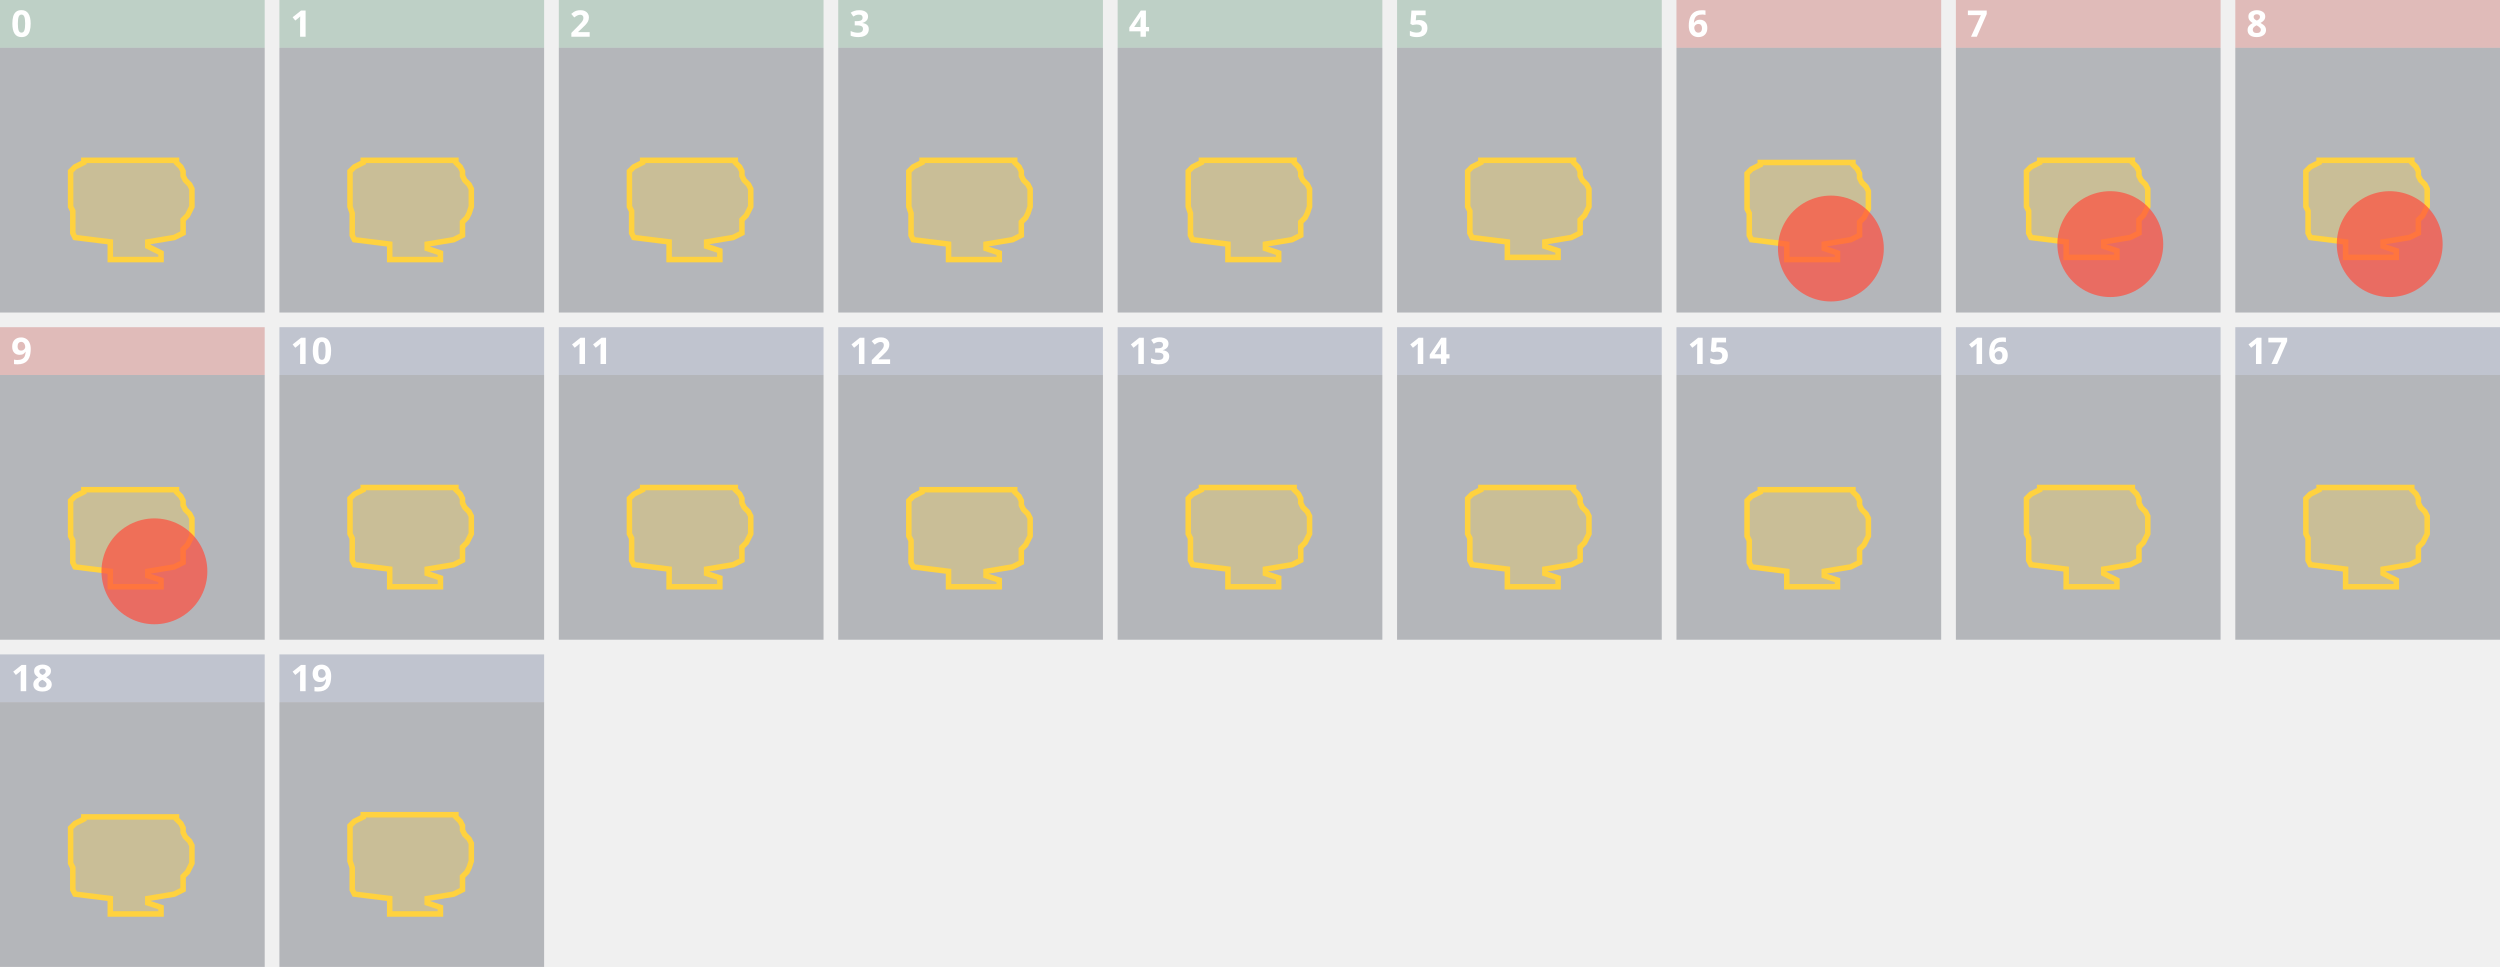
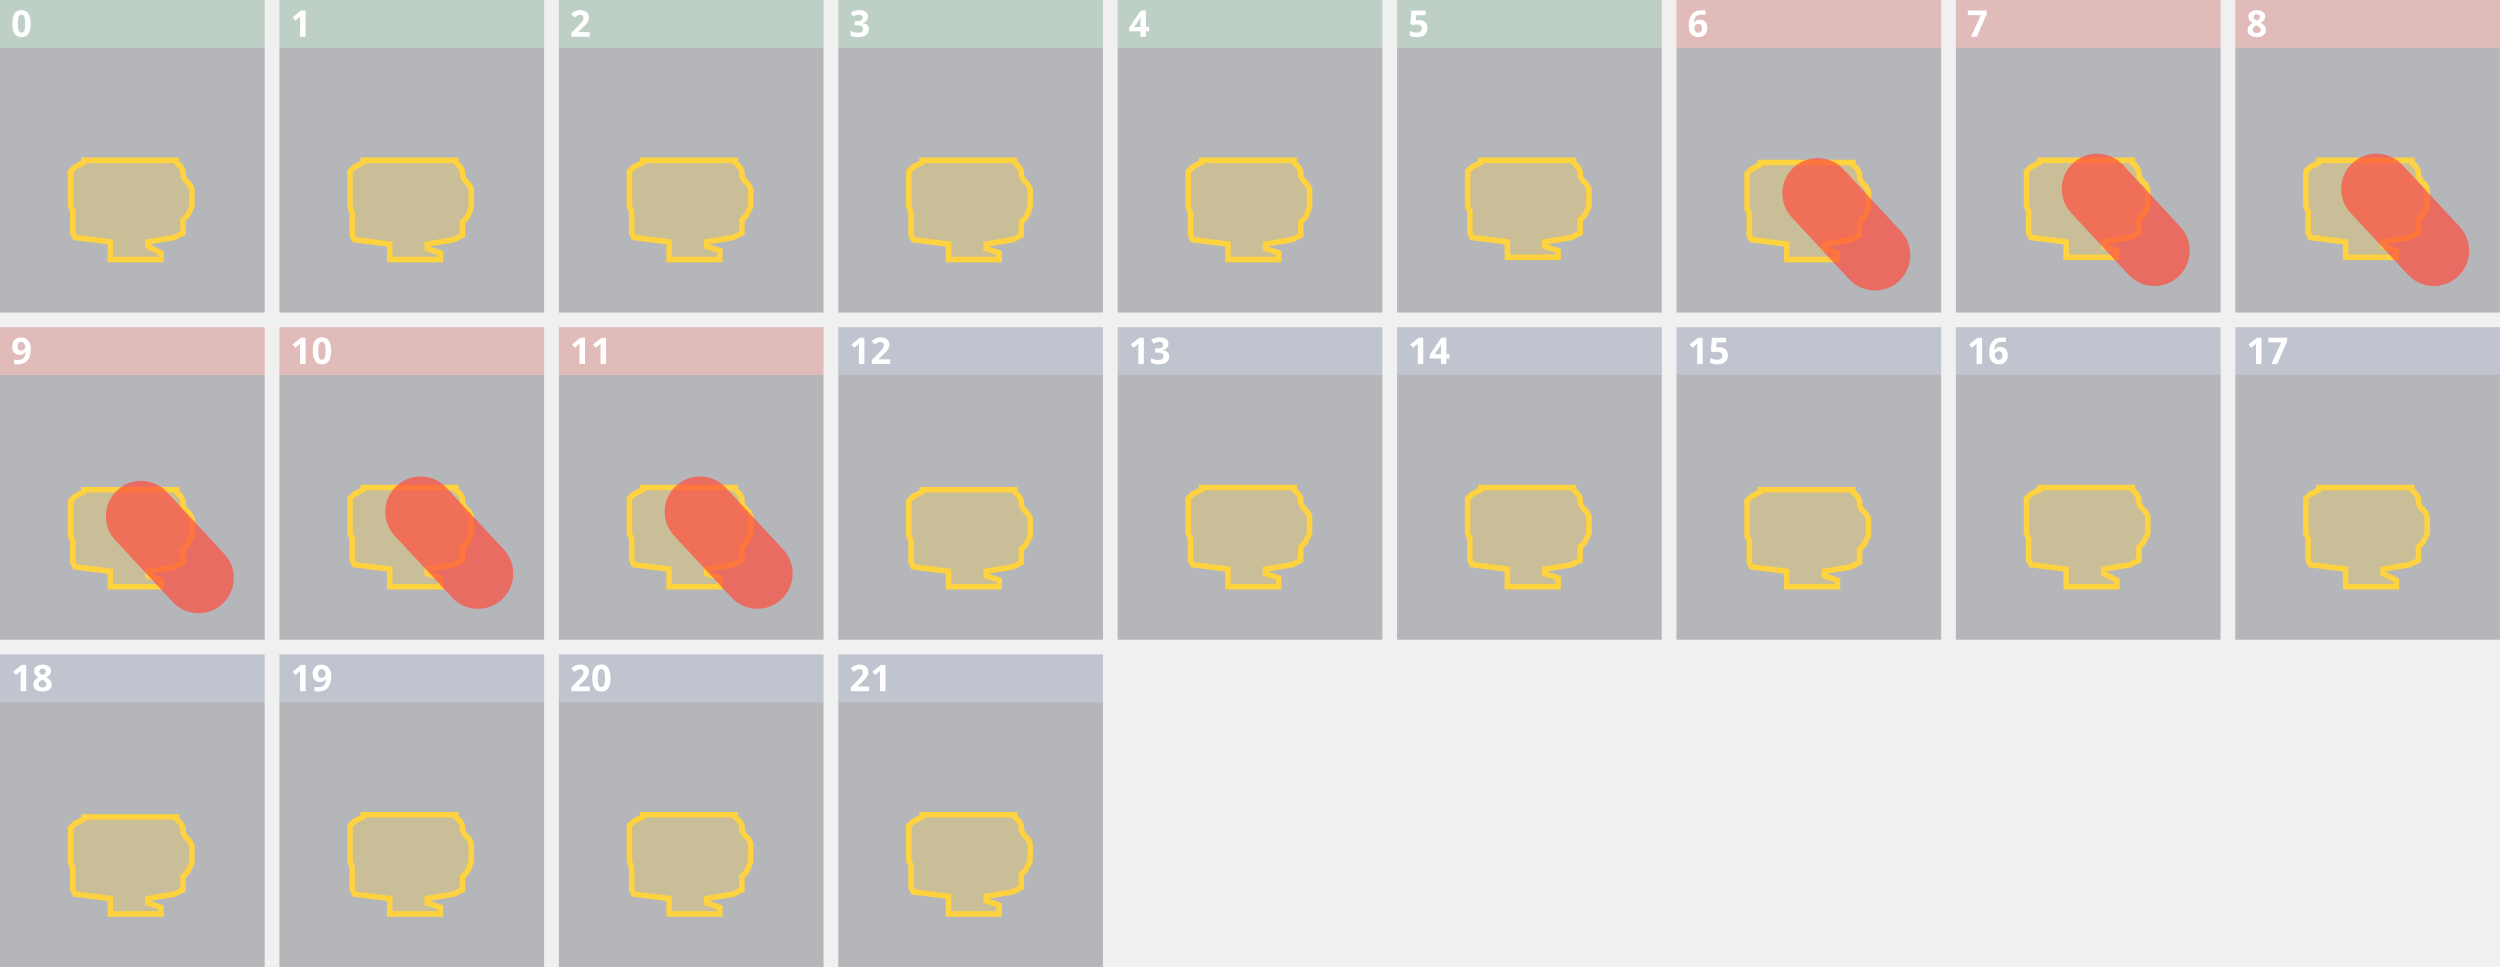
<svg xmlns="http://www.w3.org/2000/svg" viewBox="0 0 680 263" width="680" height="263">
  <style>text{font:bold 10px sans-serif;fill:#ffffff}.k{fill:#1b2230}.g{stroke:#8a96aa;stroke-width:1.67}use{stroke-width:2.50;fill-opacity:.28}.u{stroke:#ffd23f;fill:#ffd23f}.v{stroke:#4ade80;fill:#4ade80;fill-opacity:.6}.a{stroke:#e879f9;fill:#e879f9}.o{stroke:#22d3ee;fill:#22d3ee;fill-opacity:.5}.H{color:#ff4d3d;fill:#ff4d3d;opacity:.7}.G{color:#3b9cff;fill:#3b9cff;opacity:.75}.S{color:#ffa630;fill:#ffa630;opacity:.75}.T{color:#ffa630;fill:none;stroke:#ffa630;stroke-width:3.33;stroke-dasharray:6.7}.P{color:#c49bff;fill:none;stroke:#c49bff;stroke-width:1.67;stroke-dasharray:5.0}</style>
  <defs>
    <path id="b0" d="M-22 -9L20 -9L20 -8L22 -6L23 -4L23 -2L24 0L26 2L27 4L27 6L27 8L27 10L27 12L26 14L25 16L23 18L23 20L23 22L23 24L19 26L7 28L7 30L13 33L13 35L13 36L-10 36L-10 35L-10 33L-10 30L-10 28L-26 26L-27 24L-27 22L-27 20L-27 18L-27 16L-27 14L-28 12L-28 10L-28 8L-28 6L-28 4L-28 2L-28 0L-28 -2L-28 -4L-26 -6L-22 -8Z" />
    <path id="b1" d="M-22 -9L20 -9L20 -8L22 -6L23 -4L23 -2L24 0L26 2L27 4L27 6L27 8L27 10L27 12L26 15L25 17L23 19L23 21L23 23L23 25L19 27L7 29L7 31L13 33L13 35L13 36L-10 36L-10 35L-10 33L-10 31L-10 29L-26 27L-27 25L-27 23L-27 21L-27 19L-27 17L-27 15L-28 12L-28 10L-28 8L-28 6L-28 4L-28 2L-28 0L-28 -2L-28 -4L-26 -6L-22 -8Z" />
    <path id="b2" d="M-22 -9L20 -9L20 -8L22 -6L23 -4L23 -2L24 0L26 2L27 4L27 6L27 8L27 10L27 12L26 14L25 16L23 18L23 20L23 22L23 24L19 26L7 28L7 30L13 32L13 35L13 36L-10 36L-10 35L-10 32L-10 30L-10 28L-26 26L-27 24L-27 22L-27 20L-27 18L-27 16L-27 14L-28 12L-28 10L-28 8L-28 6L-28 4L-28 2L-28 0L-28 -2L-28 -4L-26 -6L-22 -8Z" />
    <path id="b3" d="M-22 -9L20 -9L20 -8L22 -6L23 -4L23 -2L24 0L26 2L27 4L27 6L27 8L27 10L27 12L26 14L25 16L23 18L23 20L23 22L23 24L19 26L7 28L7 30L13 32L13 34L13 35L-10 35L-10 34L-10 32L-10 30L-10 28L-26 26L-27 24L-27 22L-27 20L-27 18L-27 16L-27 14L-28 12L-28 10L-28 8L-28 6L-28 4L-28 2L-28 0L-28 -2L-28 -4L-26 -6L-22 -8Z" />
    <path id="b4" d="M-22 -8L20 -8L20 -7L22 -5L23 -3L23 -1L24 1L26 3L27 5L27 7L27 9L27 11L27 13L26 15L25 17L23 19L23 21L23 23L23 25L19 27L7 29L7 31L13 33L13 35L13 36L-10 36L-10 35L-10 33L-10 31L-10 29L-26 27L-27 25L-27 23L-27 21L-27 19L-27 17L-27 15L-28 13L-28 11L-28 9L-28 7L-28 5L-28 3L-28 1L-28 -1L-28 -3L-26 -5L-22 -7Z" />
    <rect id="K" x="-60" y="-60" width="120" height="120" class="k" />
    <rect id="Ls" width="72" height="13" fill="#3f7d5a" />
    <rect id="La" width="72" height="13" fill="#b8332b" />
    <rect id="Le" width="72" height="13" fill="#46557a" />
  </defs>
  <use href="#Ls" x="0" y="0" />
  <text x="3" y="10">0</text>
  <svg x="0" y="13" width="72" height="72" viewBox="-60 -60 120 120">
    <use href="#K" />
    <use href="#b0" class="u" />
  </svg>
  <use href="#Ls" x="76" y="0" />
  <text x="79" y="10">1</text>
  <svg x="76" y="13" width="72" height="72" viewBox="-60 -60 120 120">
    <use href="#K" />
    <use href="#b1" class="u" />
  </svg>
  <use href="#Ls" x="152" y="0" />
  <text x="155" y="10">2</text>
  <svg x="152" y="13" width="72" height="72" viewBox="-60 -60 120 120">
    <use href="#K" />
    <use href="#b2" class="u" />
  </svg>
  <use href="#Ls" x="228" y="0" />
  <text x="231" y="10">3</text>
  <svg x="228" y="13" width="72" height="72" viewBox="-60 -60 120 120">
    <use href="#K" />
    <use href="#b1" class="u" />
  </svg>
  <use href="#Ls" x="304" y="0" />
  <text x="307" y="10">4</text>
  <svg x="304" y="13" width="72" height="72" viewBox="-60 -60 120 120">
    <use href="#K" />
    <use href="#b1" class="u" />
  </svg>
  <use href="#Ls" x="380" y="0" />
  <text x="383" y="10">5</text>
  <svg x="380" y="13" width="72" height="72" viewBox="-60 -60 120 120">
    <use href="#K" />
    <use href="#b3" class="u" />
  </svg>
  <use href="#La" x="456" y="0" />
  <text x="459" y="10">6</text>
  <svg x="456" y="13" width="72" height="72" viewBox="-60 -60 120 120">
    <use href="#K" />
    <use href="#b4" class="u" />
    <g class="H">
-       <line x1="10" y1="31" x2="10" y2="31" stroke="currentColor" stroke-width="48" stroke-linecap="round" />
+       <line x1="4" y1="6" x2="30" y2="34" stroke="currentColor" stroke-width="32" stroke-linecap="round" />
    </g>
  </svg>
  <use href="#La" x="532" y="0" />
  <text x="535" y="10">7</text>
  <svg x="532" y="13" width="72" height="72" viewBox="-60 -60 120 120">
    <use href="#K" />
    <use href="#b3" class="u" />
    <g class="H">
-       <line x1="10" y1="29" x2="10" y2="29" stroke="currentColor" stroke-width="48" stroke-linecap="round" />
+       <line x1="4" y1="4" x2="30" y2="32" stroke="currentColor" stroke-width="32" stroke-linecap="round" />
    </g>
  </svg>
  <use href="#La" x="608" y="0" />
  <text x="611" y="10">8</text>
  <svg x="608" y="13" width="72" height="72" viewBox="-60 -60 120 120">
    <use href="#K" />
    <use href="#b3" class="u" />
    <g class="H">
-       <line x1="10" y1="29" x2="10" y2="29" stroke="currentColor" stroke-width="48" stroke-linecap="round" />
+       <line x1="4" y1="4" x2="30" y2="32" stroke="currentColor" stroke-width="32" stroke-linecap="round" />
    </g>
  </svg>
  <use href="#La" x="0" y="89" />
  <text x="3" y="99">9</text>
  <svg x="0" y="102" width="72" height="72" viewBox="-60 -60 120 120">
    <use href="#K" />
    <use href="#b4" class="u" />
    <g class="H">
-       <line x1="10" y1="29" x2="10" y2="29" stroke="currentColor" stroke-width="48" stroke-linecap="round" />
+       <line x1="4" y1="4" x2="30" y2="32" stroke="currentColor" stroke-width="32" stroke-linecap="round" />
    </g>
  </svg>
-   <use href="#Le" x="76" y="89" />
+   <use href="#La" x="76" y="89" />
  <text x="79" y="99">10</text>
  <svg x="76" y="102" width="72" height="72" viewBox="-60 -60 120 120">
    <use href="#K" />
    <use href="#b2" class="u" />
+     <g class="H">
+       <line x1="4" y1="2" x2="30" y2="30" stroke="currentColor" stroke-width="32" stroke-linecap="round" />
+     </g>
  </svg>
-   <use href="#Le" x="152" y="89" />
+   <use href="#La" x="152" y="89" />
  <text x="155" y="99">11</text>
  <svg x="152" y="102" width="72" height="72" viewBox="-60 -60 120 120">
    <use href="#K" />
    <use href="#b2" class="u" />
+     <g class="H">
+       <line x1="4" y1="2" x2="30" y2="30" stroke="currentColor" stroke-width="32" stroke-linecap="round" />
+     </g>
  </svg>
  <use href="#Le" x="228" y="89" />
  <text x="231" y="99">12</text>
  <svg x="228" y="102" width="72" height="72" viewBox="-60 -60 120 120">
    <use href="#K" />
    <use href="#b4" class="u" />
  </svg>
  <use href="#Le" x="304" y="89" />
  <text x="307" y="99">13</text>
  <svg x="304" y="102" width="72" height="72" viewBox="-60 -60 120 120">
    <use href="#K" />
    <use href="#b2" class="u" />
  </svg>
  <use href="#Le" x="380" y="89" />
  <text x="383" y="99">14</text>
  <svg x="380" y="102" width="72" height="72" viewBox="-60 -60 120 120">
    <use href="#K" />
    <use href="#b2" class="u" />
  </svg>
  <use href="#Le" x="456" y="89" />
  <text x="459" y="99">15</text>
  <svg x="456" y="102" width="72" height="72" viewBox="-60 -60 120 120">
    <use href="#K" />
    <use href="#b4" class="u" />
  </svg>
  <use href="#Le" x="532" y="89" />
  <text x="535" y="99">16</text>
  <svg x="532" y="102" width="72" height="72" viewBox="-60 -60 120 120">
    <use href="#K" />
    <use href="#b0" class="u" />
  </svg>
  <use href="#Le" x="608" y="89" />
  <text x="611" y="99">17</text>
  <svg x="608" y="102" width="72" height="72" viewBox="-60 -60 120 120">
    <use href="#K" />
    <use href="#b0" class="u" />
  </svg>
  <use href="#Le" x="0" y="178" />
  <text x="3" y="188">18</text>
  <svg x="0" y="191" width="72" height="72" viewBox="-60 -60 120 120">
    <use href="#K" />
    <use href="#b4" class="u" />
  </svg>
  <use href="#Le" x="76" y="178" />
  <text x="79" y="188">19</text>
  <svg x="76" y="191" width="72" height="72" viewBox="-60 -60 120 120">
    <use href="#K" />
    <use href="#b1" class="u" />
  </svg>
+   <use href="#Le" x="152" y="178" />
+   <text x="155" y="188">20</text>
+   <svg x="152" y="191" width="72" height="72" viewBox="-60 -60 120 120">
+     <use href="#K" />
+     <use href="#b1" class="u" />
+   </svg>
+   <use href="#Le" x="228" y="178" />
+   <text x="231" y="188">21</text>
+   <svg x="228" y="191" width="72" height="72" viewBox="-60 -60 120 120">
+     <use href="#K" />
+     <use href="#b2" class="u" />
+   </svg>
</svg>
